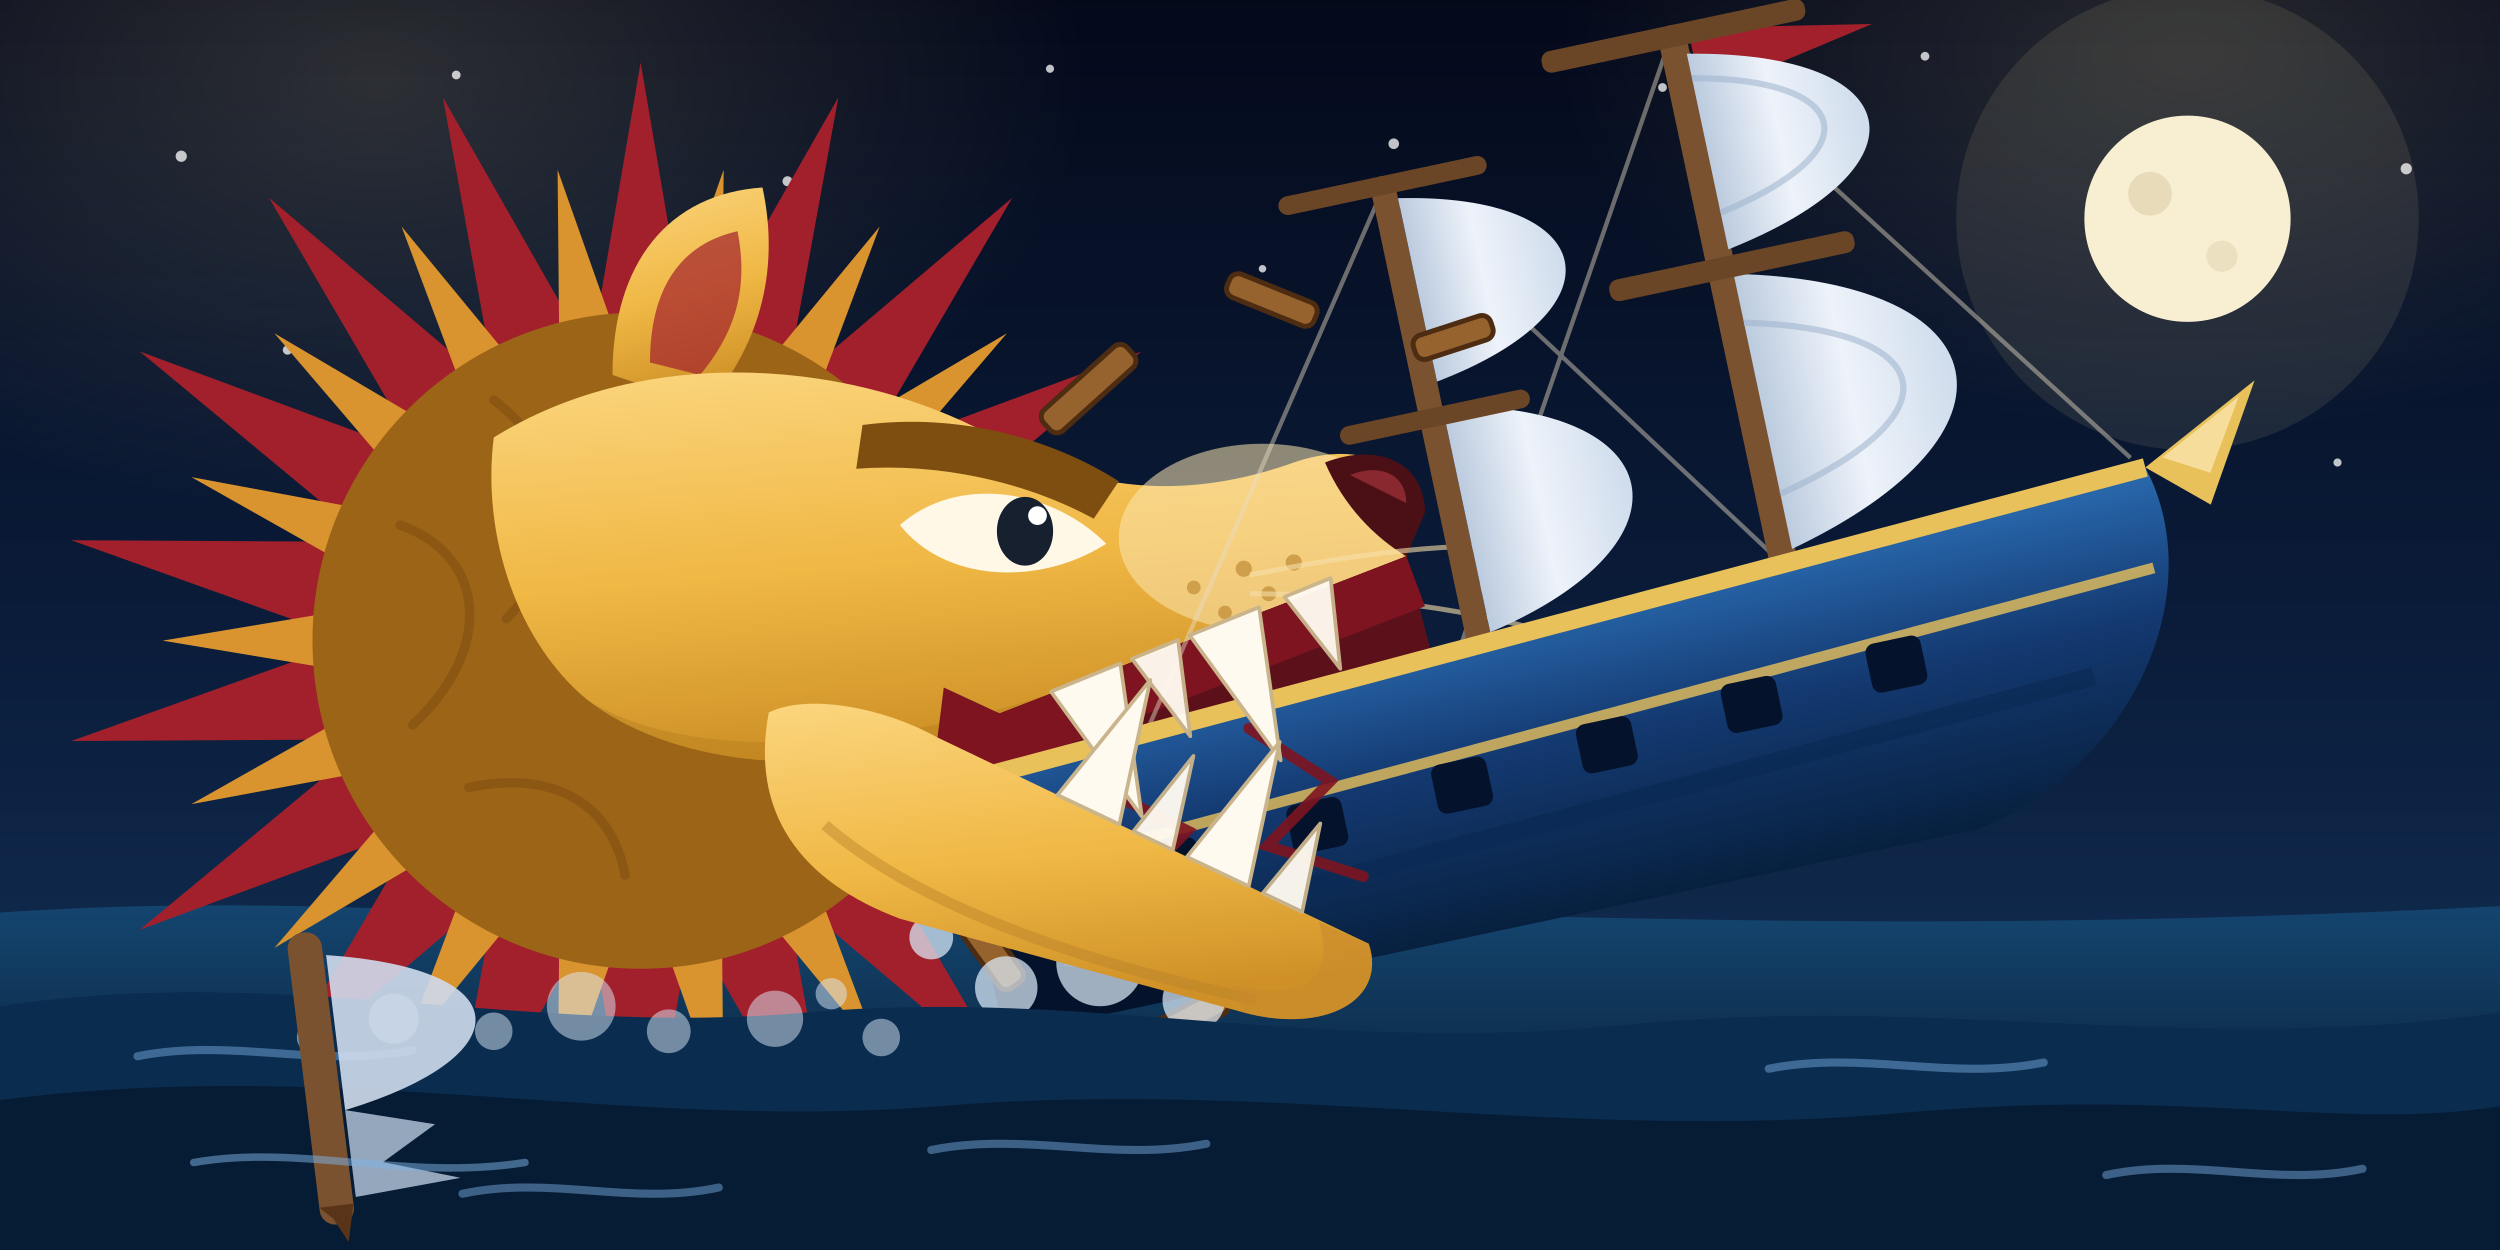
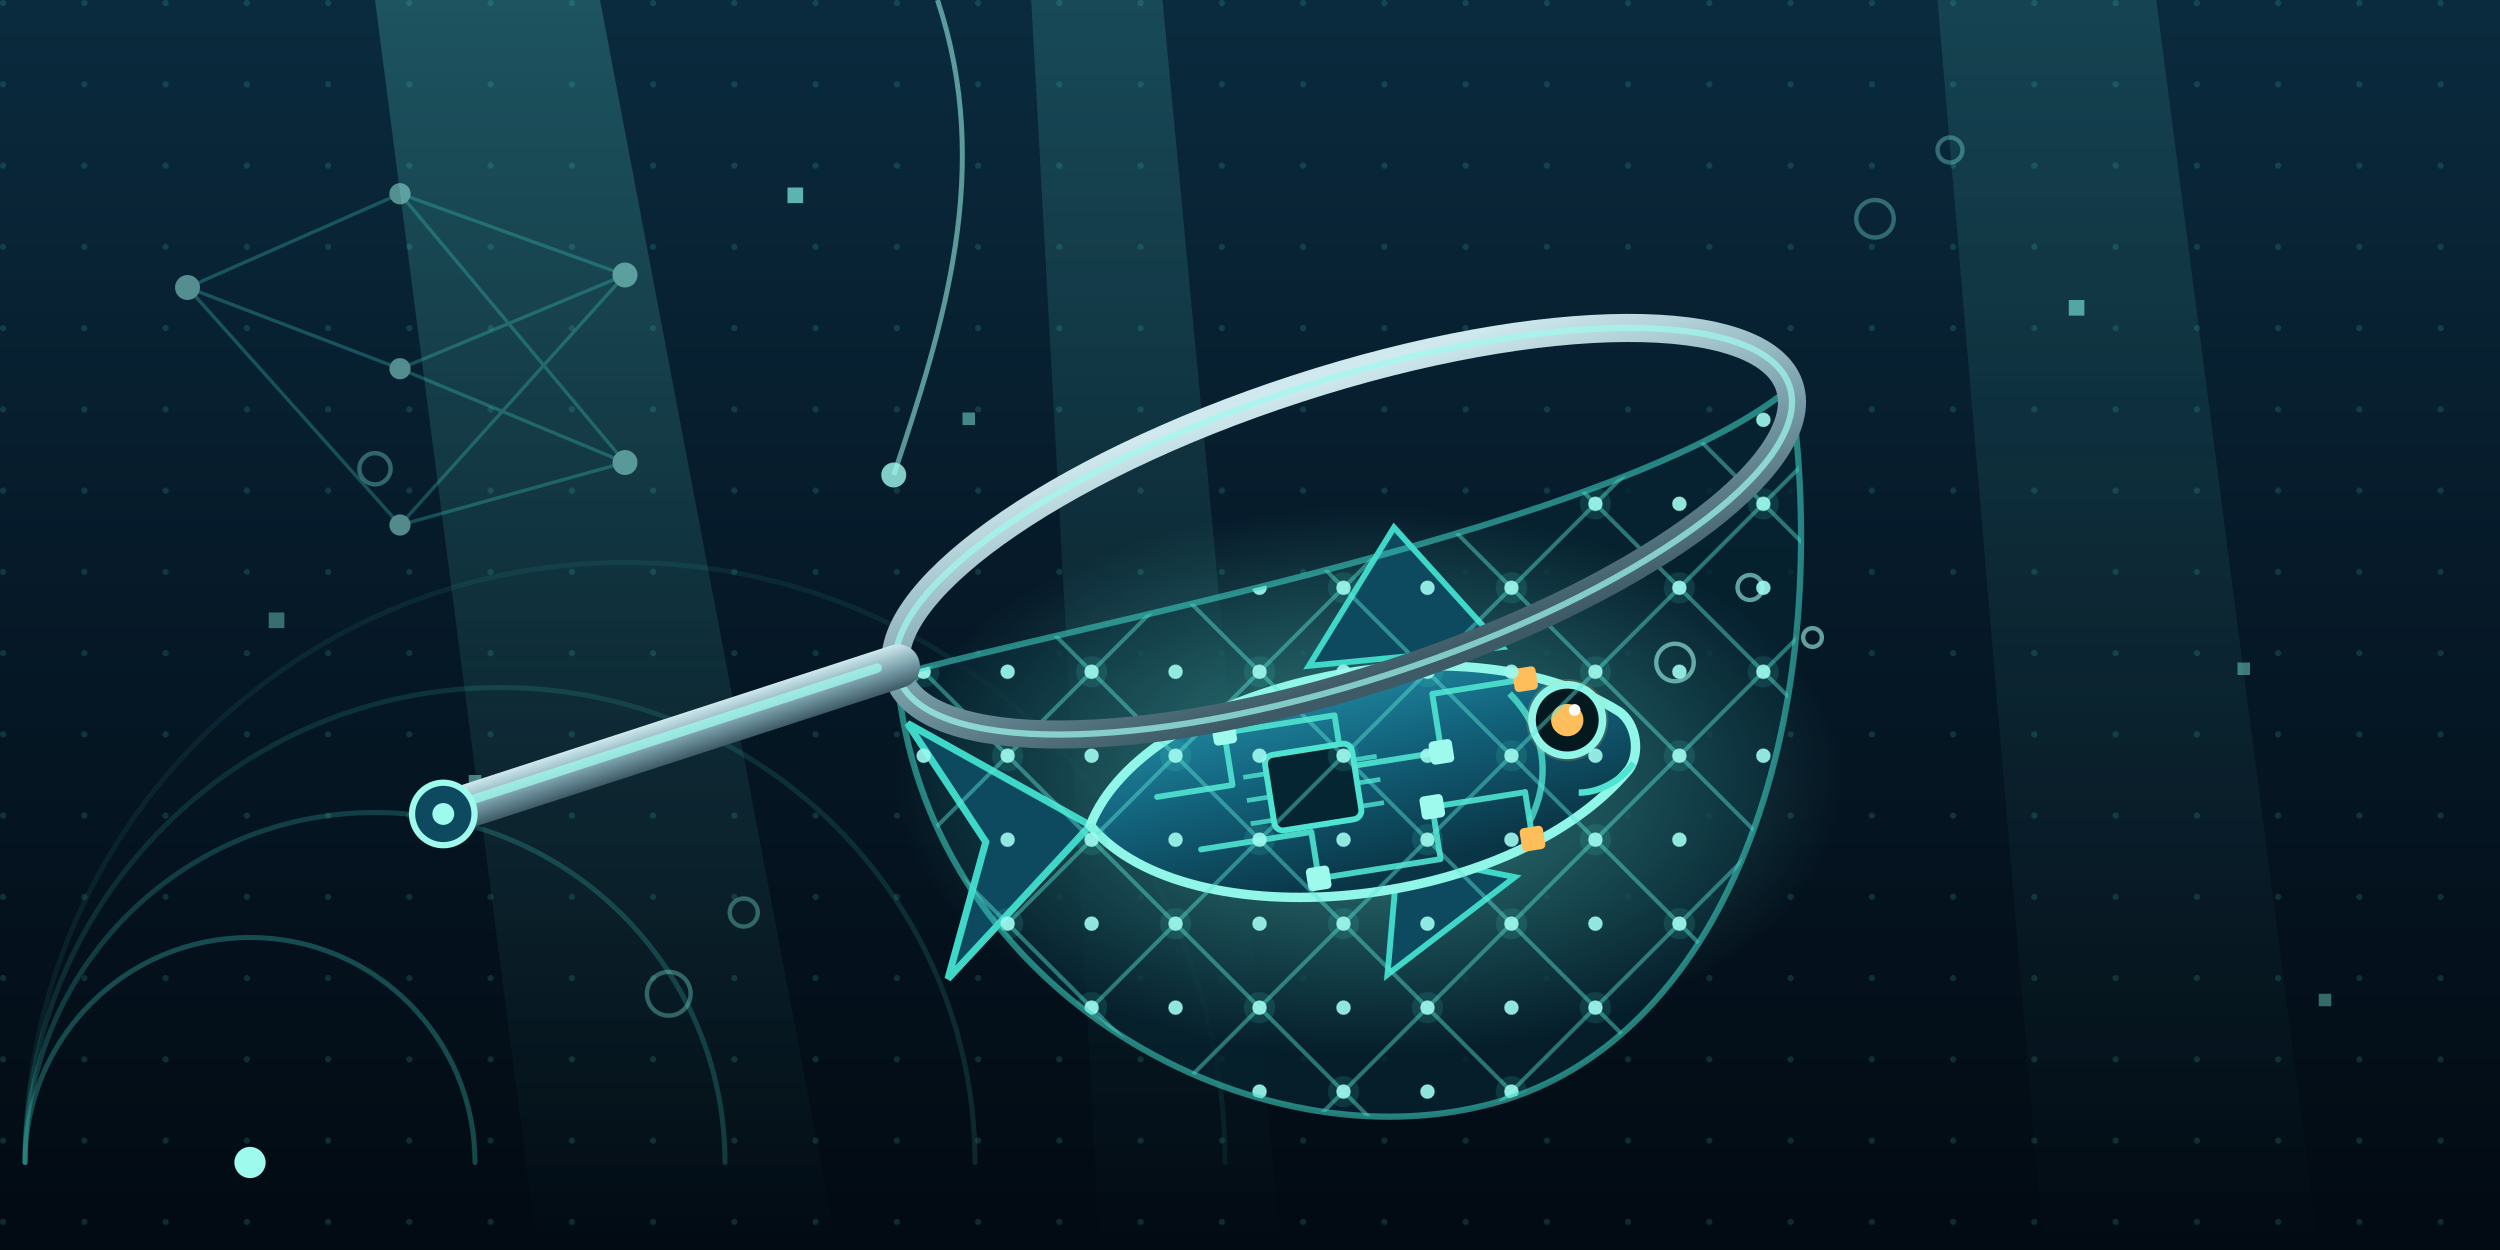
<svg xmlns="http://www.w3.org/2000/svg" viewBox="0 0 800 400" width="800" height="400" role="img" aria-labelledby="titulo desc">
  <defs>
-     <linearGradient id="cielo" x1="0" y1="0" x2="0" y2="1">
-       <stop offset="0" stop-color="#04091a" />
-       <stop offset="0.55" stop-color="#0b1e3d" />
-       <stop offset="1" stop-color="#14375f" />
+     <linearGradient id="agua" x1="0" y1="0" x2="0" y2="1">
+       <stop offset="0" stop-color="#0a2b3e" />
+       <stop offset="0.45" stop-color="#061a29" />
+       <stop offset="1" stop-color="#020a12" />
    </linearGradient>
-     <linearGradient id="mar" x1="0" y1="0" x2="0" y2="1">
-       <stop offset="0" stop-color="#14456f" />
-       <stop offset="1" stop-color="#04101f" />
+     <linearGradient id="rayo" x1="0" y1="0" x2="0" y2="1">
+       <stop offset="0" stop-color="#5fe6d8" stop-opacity="0.22" />
+       <stop offset="1" stop-color="#5fe6d8" stop-opacity="0" />
    </linearGradient>
-     <radialGradient id="brillo">
-       <stop offset="0" stop-color="#ffe9a8" stop-opacity="0.5" />
-       <stop offset="1" stop-color="#ffe9a8" stop-opacity="0" />
+     <linearGradient id="cuerpo" x1="0" y1="0" x2="0.3" y2="1">
+       <stop offset="0" stop-color="#2694ad" />
+       <stop offset="0.5" stop-color="#12617a" />
+       <stop offset="1" stop-color="#0a3546" />
+     </linearGradient>
+     <linearGradient id="metal" x1="0" y1="0" x2="0" y2="1">
+       <stop offset="0" stop-color="#cfe9ee" />
+       <stop offset="0.5" stop-color="#7fa5b0" />
+       <stop offset="1" stop-color="#3d5a66" />
+     </linearGradient>
+     <radialGradient id="halo">
+       <stop offset="0" stop-color="#5fe6d8" stop-opacity="0.5" />
+       <stop offset="1" stop-color="#5fe6d8" stop-opacity="0" />
    </radialGradient>
-     <linearGradient id="casco" x1="0" y1="0" x2="0" y2="1">
-       <stop offset="0" stop-color="#2a6bb0" />
-       <stop offset="0.45" stop-color="#143a72" />
-       <stop offset="1" stop-color="#07203f" />
-     </linearGradient>
-     <linearGradient id="vela" x1="0" y1="0" x2="1" y2="0">
-       <stop offset="0" stop-color="#bccbdf" />
-       <stop offset="0.45" stop-color="#eef3fa" />
-       <stop offset="1" stop-color="#cfdcec" />
-     </linearGradient>
-     <linearGradient id="pelaje" x1="0" y1="0" x2="0.2" y2="1">
-       <stop offset="0" stop-color="#fbd57e" />
-       <stop offset="0.55" stop-color="#f0b845" />
-       <stop offset="1" stop-color="#cf9127" />
-     </linearGradient>
-     <path id="pua" d="M191 102 L205 20 L219 102 Z" />
-     <path id="pua2" d="M194 118 L205 52 L216 118 Z" />
+     <pattern id="malla" width="38" height="38" patternUnits="userSpaceOnUse" patternTransform="rotate(45 0 0)">
+       <path d="M19 0 V38 M0 19 H38" stroke="#5fe6d8" stroke-width="1.3" opacity="0.42" fill="none" />
+       <circle cx="19" cy="19" r="5" fill="#3fd8c8" opacity="0.14" />
+       <circle cx="19" cy="19" r="2.3" fill="#9ffaee" opacity="0.9" />
+       <circle cx="0" cy="0" r="2.3" fill="#9ffaee" opacity="0.9" />
+       <circle cx="38" cy="0" r="2.3" fill="#9ffaee" opacity="0.9" />
+       <circle cx="0" cy="38" r="2.3" fill="#9ffaee" opacity="0.9" />
+       <circle cx="38" cy="38" r="2.3" fill="#9ffaee" opacity="0.9" />
+     </pattern>
+     <pattern id="reticula" width="26" height="26" patternUnits="userSpaceOnUse">
+       <circle cx="1" cy="1" r="1" fill="#4fd9ca" opacity="0.16" />
+     </pattern>
+     <path id="bolsa" d="M287 216                         C 296 316, 398 372, 474 354                         C 552 336, 588 232, 573 124                         C 520 168, 344 200, 287 216 Z" />
  </defs>
-   <rect width="800" height="400" fill="url(#cielo)" />
-   <ellipse cx="120" cy="26" rx="230" ry="140" fill="url(#brillo)" opacity="0.32" />
-   <ellipse cx="700" cy="18" rx="200" ry="120" fill="url(#brillo)" opacity="0.28" />
-   <circle cx="700" cy="70" r="74" fill="#ffe9a8" opacity="0.09" />
-   <circle cx="700" cy="70" r="33" fill="#f8efd2" />
-   <circle cx="688" cy="62" r="7" fill="#e0d3ae" opacity="0.7" />
-   <circle cx="711" cy="82" r="5" fill="#e0d3ae" opacity="0.55" />
-   <g fill="#ffffff" opacity="0.75">
-     <circle cx="58" cy="50" r="1.8" />
-     <circle cx="146" cy="24" r="1.4" />
-     <circle cx="252" cy="58" r="1.6" />
-     <circle cx="336" cy="22" r="1.3" />
-     <circle cx="446" cy="46" r="1.7" />
-     <circle cx="532" cy="28" r="1.4" />
-     <circle cx="596" cy="106" r="1.5" />
-     <circle cx="770" cy="54" r="1.8" />
-     <circle cx="748" cy="148" r="1.3" />
-     <circle cx="92" cy="112" r="1.5" />
-     <circle cx="616" cy="18" r="1.4" />
-     <circle cx="404" cy="86" r="1.2" />
+   <rect width="800" height="400" fill="url(#agua)" />
+   <rect width="800" height="400" fill="url(#reticula)" />
+   <g>
+     <path d="M120 0 L192 0 L268 400 L172 400 Z" fill="url(#rayo)" />
+     <path d="M330 0 L372 0 L410 400 L352 400 Z" fill="url(#rayo)" opacity="0.75" />
+     <path d="M620 0 L690 0 L742 400 L654 400 Z" fill="url(#rayo)" opacity="0.6" />
  </g>
-   <path d="M0 292 C 120 284, 200 300, 320 294 C 460 287, 560 302, 800 290 L800 400 L0 400 Z" fill="url(#mar)" />
-   <g fill="#a2202c">
-     <use href="#pua" transform="rotate(0 205 205)" />
-     <use href="#pua" transform="rotate(20 205 205)" />
-     <use href="#pua" transform="rotate(40 205 205)" />
-     <use href="#pua" transform="rotate(60 205 205)" />
-     <use href="#pua" transform="rotate(80 205 205)" />
-     <use href="#pua" transform="rotate(100 205 205)" />
-     <use href="#pua" transform="rotate(120 205 205)" />
-     <use href="#pua" transform="rotate(140 205 205)" />
-     <use href="#pua" transform="rotate(160 205 205)" />
-     <use href="#pua" transform="rotate(180 205 205)" />
-     <use href="#pua" transform="rotate(200 205 205)" />
-     <use href="#pua" transform="rotate(220 205 205)" />
-     <use href="#pua" transform="rotate(240 205 205)" />
-     <use href="#pua" transform="rotate(260 205 205)" />
-     <use href="#pua" transform="rotate(280 205 205)" />
-     <use href="#pua" transform="rotate(300 205 205)" />
-     <use href="#pua" transform="rotate(320 205 205)" />
-     <use href="#pua" transform="rotate(340 205 205)" />
+   <g fill="none" stroke="#3fd8c8" stroke-linecap="round">
+     <path d="M8 372 A 72 72 0 0 1 152 372" opacity="0.30" stroke-width="1.6" />
+     <path d="M8 372 A 112 112 0 0 1 232 372" opacity="0.22" stroke-width="1.6" />
+     <path d="M8 372 A 152 152 0 0 1 312 372" opacity="0.14" stroke-width="1.6" />
+     <path d="M8 372 A 192 192 0 0 1 392 372" opacity="0.08" stroke-width="1.6" />
  </g>
-   <g fill="#d9932f">
-     <use href="#pua2" transform="rotate(10 205 205)" />
-     <use href="#pua2" transform="rotate(30 205 205)" />
-     <use href="#pua2" transform="rotate(50 205 205)" />
-     <use href="#pua2" transform="rotate(70 205 205)" />
-     <use href="#pua2" transform="rotate(90 205 205)" />
-     <use href="#pua2" transform="rotate(110 205 205)" />
-     <use href="#pua2" transform="rotate(130 205 205)" />
-     <use href="#pua2" transform="rotate(150 205 205)" />
-     <use href="#pua2" transform="rotate(170 205 205)" />
-     <use href="#pua2" transform="rotate(190 205 205)" />
-     <use href="#pua2" transform="rotate(210 205 205)" />
-     <use href="#pua2" transform="rotate(230 205 205)" />
-     <use href="#pua2" transform="rotate(250 205 205)" />
-     <use href="#pua2" transform="rotate(270 205 205)" />
-     <use href="#pua2" transform="rotate(290 205 205)" />
-     <use href="#pua2" transform="rotate(310 205 205)" />
-     <use href="#pua2" transform="rotate(330 205 205)" />
-     <use href="#pua2" transform="rotate(350 205 205)" />
-   </g>
-   <circle cx="205" cy="205" r="105" fill="#9c6417" />
-   <g fill="none" stroke="#7d4d10" stroke-width="3" opacity="0.55" stroke-linecap="round">
-     <path d="M128 168 C 156 178, 158 208, 132 232" />
-     <path d="M158 128 C 182 146, 184 176, 162 198" />
-     <path d="M150 252 C 178 246, 196 258, 200 280" />
-   </g>
-   <path d="M196 120 C 196 84, 214 62, 244 60 C 250 88, 242 112, 226 130 Z" fill="url(#pelaje)" />
-   <path d="M208 116 C 208 92, 218 78, 236 74 C 240 94, 234 108, 224 120 Z" fill="#a2202c" opacity="0.7" />
-   <path d="M158 140            C 206 110, 274 114, 322 142            C 354 160, 386 158, 414 148            C 434 141, 450 148, 454 162            L 450 178            C 444 192, 426 198, 406 195            L 300 236            C 260 250, 214 244, 188 224            C 166 206, 154 172, 158 140 Z" fill="url(#pelaje)" />
-   <path d="M188 224 C 214 244, 260 250, 300 236 L 344 219 C 300 236, 226 248, 188 224 Z" fill="#b87f1e" opacity="0.5" />
-   <ellipse cx="404" cy="172" rx="46" ry="30" fill="#fce6b0" opacity="0.55" />
-   <path d="M424 148 C 442 141, 456 149, 456 164 L 450 178 C 440 172, 430 162, 424 148 Z" fill="#4a1015" />
-   <path d="M432 152 C 442 148, 450 152, 450 161 Z" fill="#8a2830" />
-   <g fill="#b8802a" opacity="0.6">
-     <circle cx="398" cy="182" r="2.6" />
-     <circle cx="414" cy="180" r="2.6" />
-     <circle cx="406" cy="190" r="2.4" />
-     <circle cx="382" cy="188" r="2.2" />
-     <circle cx="392" cy="196" r="2.2" />
-   </g>
-   <g stroke="#f7dfa8" stroke-width="1.6" opacity="0.6" fill="none">
-     <path d="M400 184 C 430 178, 468 172, 498 176" />
-     <path d="M400 190 C 430 190, 466 194, 494 202" />
-   </g>
-   <path d="M276 136 C 306 132, 336 140, 358 154 L 350 166 C 328 154, 300 148, 274 150 Z" fill="#7d4e10" />
-   <path d="M288 168 C 306 152, 336 156, 354 174 C 332 188, 302 186, 288 168 Z" fill="#fff8e7" />
-   <ellipse cx="328" cy="170" rx="9" ry="11" fill="#16202f" />
-   <circle cx="332" cy="165" r="3" fill="#ffffff" />
-   <path d="M300 236 L 450 178 L 466 240 L 438 302 Z" fill="#5c101a" />
-   <path d="M322 250 C 372 244, 416 258, 440 284 C 396 300, 340 284, 322 250 Z" fill="#c0394f" opacity="0.85" />
-   <path d="M300 236 L 450 178 L 456 194 L 306 252 Z" fill="#7d1420" />
-   <path d="M300 236 L 438 302 L 440 284 L 302 220 Z" fill="#7d1420" />
-   <g transform="translate(520 232) rotate(-12)">
-     <g stroke="#e8dcc4" stroke-width="1.4" opacity="0.45" fill="none">
-       <path d="M60 -212 L 176 -50" />
-       <path d="M60 -212 L -46 -36" />
-       <path d="M-40 -184 L 60 -40" />
-       <path d="M-40 -184 L -150 -30" />
+   <circle cx="80" cy="372" r="5" fill="#9ffaee" />
+   <g opacity="0.5">
+     <g stroke="#3fd8c8" stroke-width="1.1" opacity="0.55" fill="none">
+       <path d="M60 92 L128 62 M60 92 L128 118 M60 92 L128 168" />
+       <path d="M128 62 L200 88 M128 118 L200 88 M128 168 L200 88" />
+       <path d="M128 62 L200 148 M128 118 L200 148 M128 168 L200 148" />
    </g>
-     <rect x="56" y="-216" width="9" height="192" rx="4" fill="#7a5230" />
-     <path d="M66 -214 L 124 -203 L 66 -192 Z" fill="#a2202c" />
-     <path d="M64 -206 C 134 -192, 134 -154, 64 -142 Z" fill="url(#vela)" />
-     <path d="M64 -198 C 112 -188, 118 -164, 64 -154" fill="none" stroke="#9db2cc" stroke-width="2" opacity="0.55" />
-     <path d="M64 -134 C 148 -114, 148 -64, 64 -44 Z" fill="url(#vela)" />
-     <path d="M64 -118 C 122 -104, 128 -76, 64 -62" fill="none" stroke="#9db2cc" stroke-width="2" opacity="0.55" />
-     <rect x="18" y="-216" width="86" height="7" rx="3" fill="#6b4626" />
-     <rect x="24" y="-140" width="80" height="7" rx="3" fill="#6b4626" />
-     <rect x="-44" y="-188" width="8" height="166" rx="4" fill="#7a5230" />
-     <path d="M-36 -180 C 28 -168, 28 -130, -36 -120 Z" fill="url(#vela)" />
-     <path d="M-36 -112 C 36 -98, 36 -52, -36 -38 Z" fill="url(#vela)" />
-     <rect x="-74" y="-188" width="68" height="6" rx="3" fill="#6b4626" />
-     <rect x="-70" y="-112" width="62" height="6" rx="3" fill="#6b4626" />
-     <path d="M-215 -26 L 180 -46 C 192 -4, 158 46, 104 56 L -122 56 C -176 48, -212 12, -215 -26 Z" fill="url(#casco)" />
-     <path d="M-215 -26 L 180 -46" stroke="#e8c15a" stroke-width="6" fill="none" />
-     <path d="M-206 6 L 176 -14" stroke="#e8c15a" stroke-width="3.5" fill="none" opacity="0.8" />
-     <path d="M-196 34 L 150 16" stroke="#0a2a54" stroke-width="6" fill="none" opacity="0.7" />
-     <g fill="#04122b">
-       <rect x="-160" y="6" width="18" height="16" rx="3" />
-       <rect x="-112" y="3" width="18" height="16" rx="3" />
-       <rect x="-64" y="0" width="18" height="16" rx="3" />
-       <rect x="-16" y="-3" width="18" height="16" rx="3" />
-       <rect x="32" y="-6" width="18" height="16" rx="3" />
-       <rect x="80" y="-9" width="18" height="16" rx="3" />
-     </g>
-     <path d="M180 -46 L 220 -66 L 198 -30 Z" fill="#e8c15a" />
-     <path d="M186 -48 L 214 -62 L 200 -40 Z" fill="#f6dd9c" />
-     <path d="M-215 -26 L -176 -8 L -200 10 L -162 24 L -192 38 L -122 56 L -215 56 Z" fill="#04122b" />
-     <g stroke="#7d1420" stroke-width="3.5" fill="none" opacity="0.9" stroke-linecap="round">
-       <path d="M-172 -18 L -144 4 L -168 20 L -134 40" />
-       <path d="M-118 -24 L -96 -2 L -120 14 L -92 30" />
+     <g fill="#9ffaee">
+       <circle cx="60" cy="92" r="4" />
+       <circle cx="128" cy="62" r="3.4" />
+       <circle cx="128" cy="118" r="3.4" />
+       <circle cx="128" cy="168" r="3.4" />
+       <circle cx="200" cy="88" r="4" />
+       <circle cx="200" cy="148" r="4" />
    </g>
  </g>
-   <g fill="#96632f" stroke="#4e2c11" stroke-width="1.6">
-     <rect x="330" y="120" width="36" height="9" rx="3" transform="rotate(-42 348 124)" />
-     <rect x="392" y="92" width="30" height="8" rx="3" transform="rotate(22 407 96)" />
-     <rect x="452" y="104" width="26" height="8" rx="3" transform="rotate(-18 465 108)" />
-     <rect x="300" y="298" width="32" height="9" rx="3" transform="rotate(54 316 302)" />
-     <rect x="366" y="322" width="28" height="8" rx="3" transform="rotate(-28 380 326)" />
+   <g fill="#7ff0e2">
+     <rect x="252" y="60" width="5" height="5" opacity="0.7" />
+     <rect x="308" y="132" width="4" height="4" opacity="0.5" />
+     <rect x="662" y="96" width="5" height="5" opacity="0.6" />
+     <rect x="716" y="212" width="4" height="4" opacity="0.45" />
+     <rect x="150" y="248" width="4" height="4" opacity="0.5" />
+     <rect x="86" y="196" width="5" height="5" opacity="0.4" />
+     <rect x="742" y="318" width="4" height="4" opacity="0.4" />
  </g>
-   <g fill="#dcebfa" opacity="0.72">
-     <circle cx="352" cy="308" r="14" />
-     <circle cx="382" cy="320" r="10" />
-     <circle cx="322" cy="316" r="10" />
-     <circle cx="406" cy="312" r="7" />
-     <circle cx="298" cy="300" r="7" />
+   <g fill="none" stroke="#7ff0e2" opacity="0.35" stroke-width="1.4">
+     <circle cx="214" cy="318" r="7" />
+     <circle cx="238" cy="292" r="4.5" />
+     <circle cx="600" cy="70" r="6" />
+     <circle cx="624" cy="48" r="4" />
+     <circle cx="120" cy="150" r="5" />
  </g>
-   <path d="M246 228            C 240 260, 256 282, 288 294            L 398 324            C 424 331, 444 320, 438 302            L 300 236            C 282 226, 258 222, 246 228 Z" fill="url(#pelaje)" />
-   <path d="M264 264 C 294 290, 346 308, 402 320" fill="none" stroke="#b8802a" stroke-width="3.5" opacity="0.45" />
-   <path d="M398 324 C 424 331, 444 320, 438 302 L 422 295 C 428 314, 416 321, 394 315 Z" fill="#c8892c" opacity="0.55" />
-   <g fill="#fffaf0" stroke="#c9b48c" stroke-width="1.2" stroke-linejoin="round">
-     <path d="M336.3 221.3 L 358.5 212.3 L 365.4 261.3 Z" />
-     <path d="M362.2 210.8 L 377.0 204.8 L 380.9 235.6 Z" opacity="0.96" />
-     <path d="M380.7 203.3 L 402.9 194.3 L 409.8 243.3 Z" />
-     <path d="M411.0 191.0 L 425.8 185.0 L 428.9 214.0 Z" opacity="0.96" />
-     <path d="M338.4 254.4 L 358.2 263.8 L 368.1 217.6 Z" />
-     <path d="M362.7 266.0 L 375.3 272.0 L 381.9 241.9 Z" opacity="0.96" />
-     <path d="M379.8 274.2 L 399.6 283.6 L 409.5 237.4 Z" />
-     <path d="M404.1 285.8 L 416.7 291.8 L 422.5 263.5 Z" opacity="0.96" />
+   <use href="#bolsa" fill="#052330" opacity="0.75" />
+   <ellipse cx="438" cy="250" rx="152" ry="88" fill="url(#halo)" />
+   <g transform="translate(438 250) rotate(-9) scale(0.94)">
+     <path d="M-14 -42 L 22 -84 L 52 -38 Z" fill="#0d4a60" stroke="#3fd8c8" stroke-width="2" />
+     <path d="M6 26 L -4 66 L 44 40 Z" fill="#0d4a60" stroke="#3fd8c8" stroke-width="2" />
+     <path d="M-96 0 L -152 -44 L -132 0 L -152 44 Z" fill="#0d4a60" stroke="#3fd8c8" stroke-width="2.4" />
+     <path d="M-96 0 C -70 -44, 40 -52, 88 -10 C 93 -5, 93 5, 88 10              C 40 52, -70 44, -96 0 Z" fill="url(#cuerpo)" stroke="#8ff6e8" stroke-width="3.2" />
+     <g fill="none" stroke="#4fe4d2" stroke-width="2" opacity="0.9" stroke-linecap="round" stroke-linejoin="round">
+       <path d="M-72 -6 H -46 V -24 H -8 V -6 H 26" />
+       <path d="M-60 14 H -22 V 30 H 20 V 12 H 52" />
+       <path d="M-16 -6 V 12" />
+       <path d="M26 -6 V -26 H 58" />
+       <path d="M52 12 V 28" />
+     </g>
+     <g fill="#9ffaee">
+       <rect x="-50" y="-28" width="8" height="8" rx="1.5" />
+       <rect x="22" y="-10" width="8" height="8" rx="1.5" />
+       <rect x="16" y="8" width="8" height="8" rx="1.5" />
+       <rect x="-26" y="26" width="8" height="8" rx="1.5" />
+     </g>
+     <g fill="#ffbe5c">
+       <rect x="-12" y="-10" width="8" height="8" rx="1.5" />
+       <rect x="54" y="-30" width="8" height="8" rx="1.5" />
+       <rect x="48" y="24" width="8" height="8" rx="1.5" />
+     </g>
+     <rect x="-34" y="-14" width="30" height="26" rx="3" fill="#062533" stroke="#4fe4d2" stroke-width="2" />
+     <g stroke="#4fe4d2" stroke-width="1.6" opacity="0.8">
+       <path d="M-34 -8 H -42 M-34 0 H -42 M-34 8 H -42" />
+       <path d="M-4 -8 H 4 M-4 0 H 4 M-4 8 H 4" />
+     </g>
+     <path d="M52 -22 C 62 -8, 62 8, 52 22" fill="none" stroke="#4fe4d2" stroke-width="2.2" opacity="0.8" />
+     <circle cx="70" cy="-10" r="14" fill="#ffbe5c" opacity="0.18" />
+     <circle cx="70" cy="-10" r="12" fill="#041820" stroke="#8ff6e8" stroke-width="2.6" />
+     <circle cx="70" cy="-10" r="5.5" fill="#ffbe5c" />
+     <circle cx="73" cy="-13" r="2" fill="#ffffff" />
+     <path d="M90 8 C 84 14, 76 16, 70 15" fill="none" stroke="#4fe4d2" stroke-width="2.2" />
  </g>
-   <path d="M0 322 C 90 308, 170 332, 258 324 C 350 316, 420 338, 520 328 C 620 318, 700 338, 800 324 L800 400 L0 400 Z" fill="#0a2c4f" />
-   <path d="M0 352 C 110 338, 200 362, 300 354 C 410 345, 500 366, 610 356 C 700 348, 750 362, 800 354 L800 400 L0 400 Z" fill="#061c34" />
-   <g fill="none" stroke="#7fb3e8" stroke-width="2.6" opacity="0.45" stroke-linecap="round">
-     <path d="M44 338 C 74 332, 102 342, 132 336" />
-     <path d="M298 368 C 328 362, 356 372, 386 366" />
-     <path d="M566 342 C 596 336, 624 346, 654 340" />
-     <path d="M674 376 C 702 370, 728 380, 756 374" />
-     <path d="M148 382 C 176 376, 202 386, 230 380" />
+   <g fill="none" stroke="#9ffaee" stroke-width="1.4" opacity="0.6">
+     <circle cx="536" cy="212" r="6" />
+     <circle cx="560" cy="188" r="4" />
+     <circle cx="580" cy="204" r="3" />
  </g>
-   <g fill="#dcebfa" opacity="0.5">
-     <circle cx="186" cy="322" r="11" />
-     <circle cx="214" cy="330" r="7" />
-     <circle cx="158" cy="330" r="6" />
-     <circle cx="248" cy="326" r="9" />
-     <circle cx="126" cy="326" r="8" />
-     <circle cx="282" cy="332" r="6" />
-     <circle cx="100" cy="332" r="5" />
-     <circle cx="266" cy="318" r="5" />
+   <use href="#bolsa" fill="url(#malla)" />
+   <use href="#bolsa" fill="none" stroke="#3fd8c8" stroke-width="2" opacity="0.55" />
+   <g transform="rotate(-18 430 170)">
+     <ellipse cx="430" cy="170" rx="150" ry="48" fill="none" stroke="url(#metal)" stroke-width="9" stroke-linecap="round" />
+     <ellipse cx="430" cy="170" rx="150" ry="48" fill="none" stroke="#9ffaee" stroke-width="2" opacity="0.7" />
  </g>
-   <g transform="translate(104 352) rotate(-7)">
-     <path d="M6 -46 C 68 -34, 64 -6, 6 4 Z" fill="#cfdcec" opacity="0.9" />
-     <path d="M6 4 L 34 12 L 16 22 L 40 30 L 6 32 Z" fill="#aebfd4" opacity="0.85" />
-     <rect x="-6" y="-54" width="11" height="94" rx="5" fill="#7a5230" />
-     <path d="M-6 34 L 5 34 L 2 46 L -2 38 Z" fill="#5a3418" />
+   <g transform="rotate(-18 430 170)">
+     <rect x="120" y="160" width="168" height="14" rx="7" fill="url(#metal)" />
+     <rect x="126" y="164" width="150" height="3" rx="1.5" fill="#9ffaee" opacity="0.75" />
+     <circle cx="128" cy="167" r="10" fill="#0d4a60" stroke="#9ffaee" stroke-width="2" />
+     <circle cx="128" cy="167" r="3.5" fill="#9ffaee" />
  </g>
-   <g fill="none" stroke="#7fb3e8" stroke-width="2.4" opacity="0.5" stroke-linecap="round">
-     <path d="M62 372 C 96 366, 130 378, 168 372" />
-   </g>
+   <path d="M300 0 C 318 54, 302 104, 286 152" fill="none" stroke="#9ffaee" stroke-width="1.6" opacity="0.55" />
+   <circle cx="286" cy="152" r="4" fill="#9ffaee" opacity="0.8" />
</svg>
